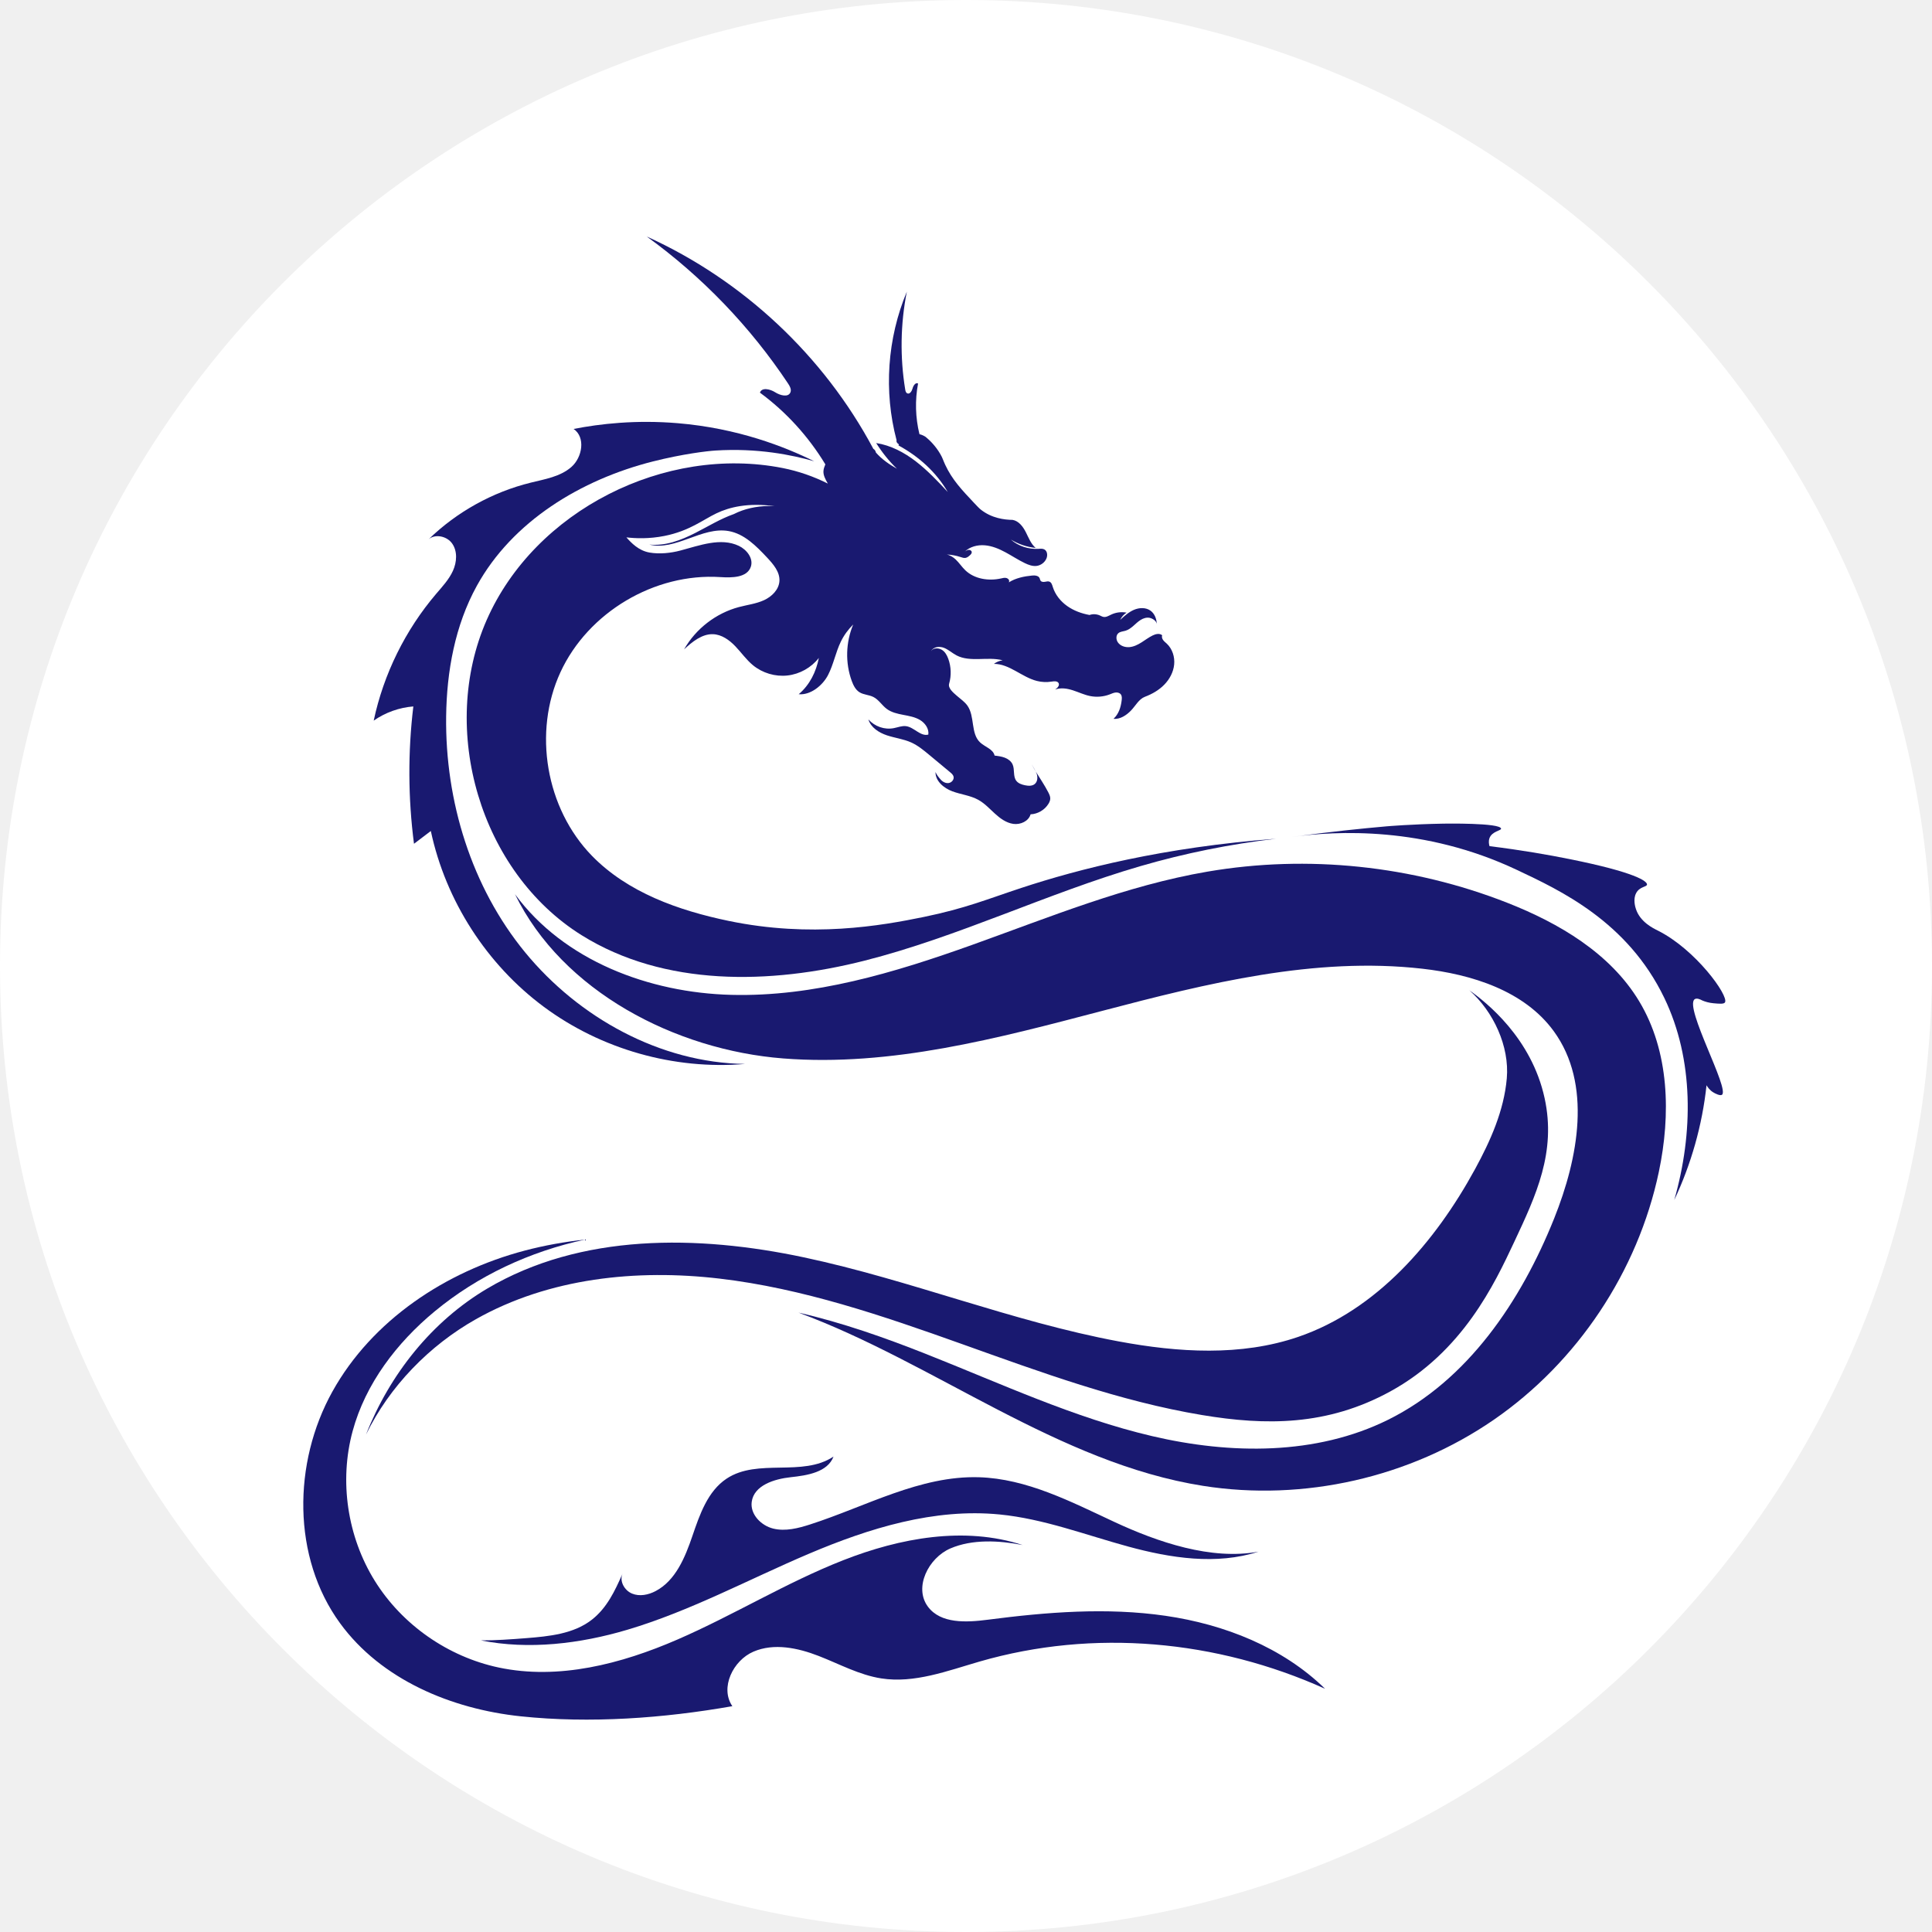
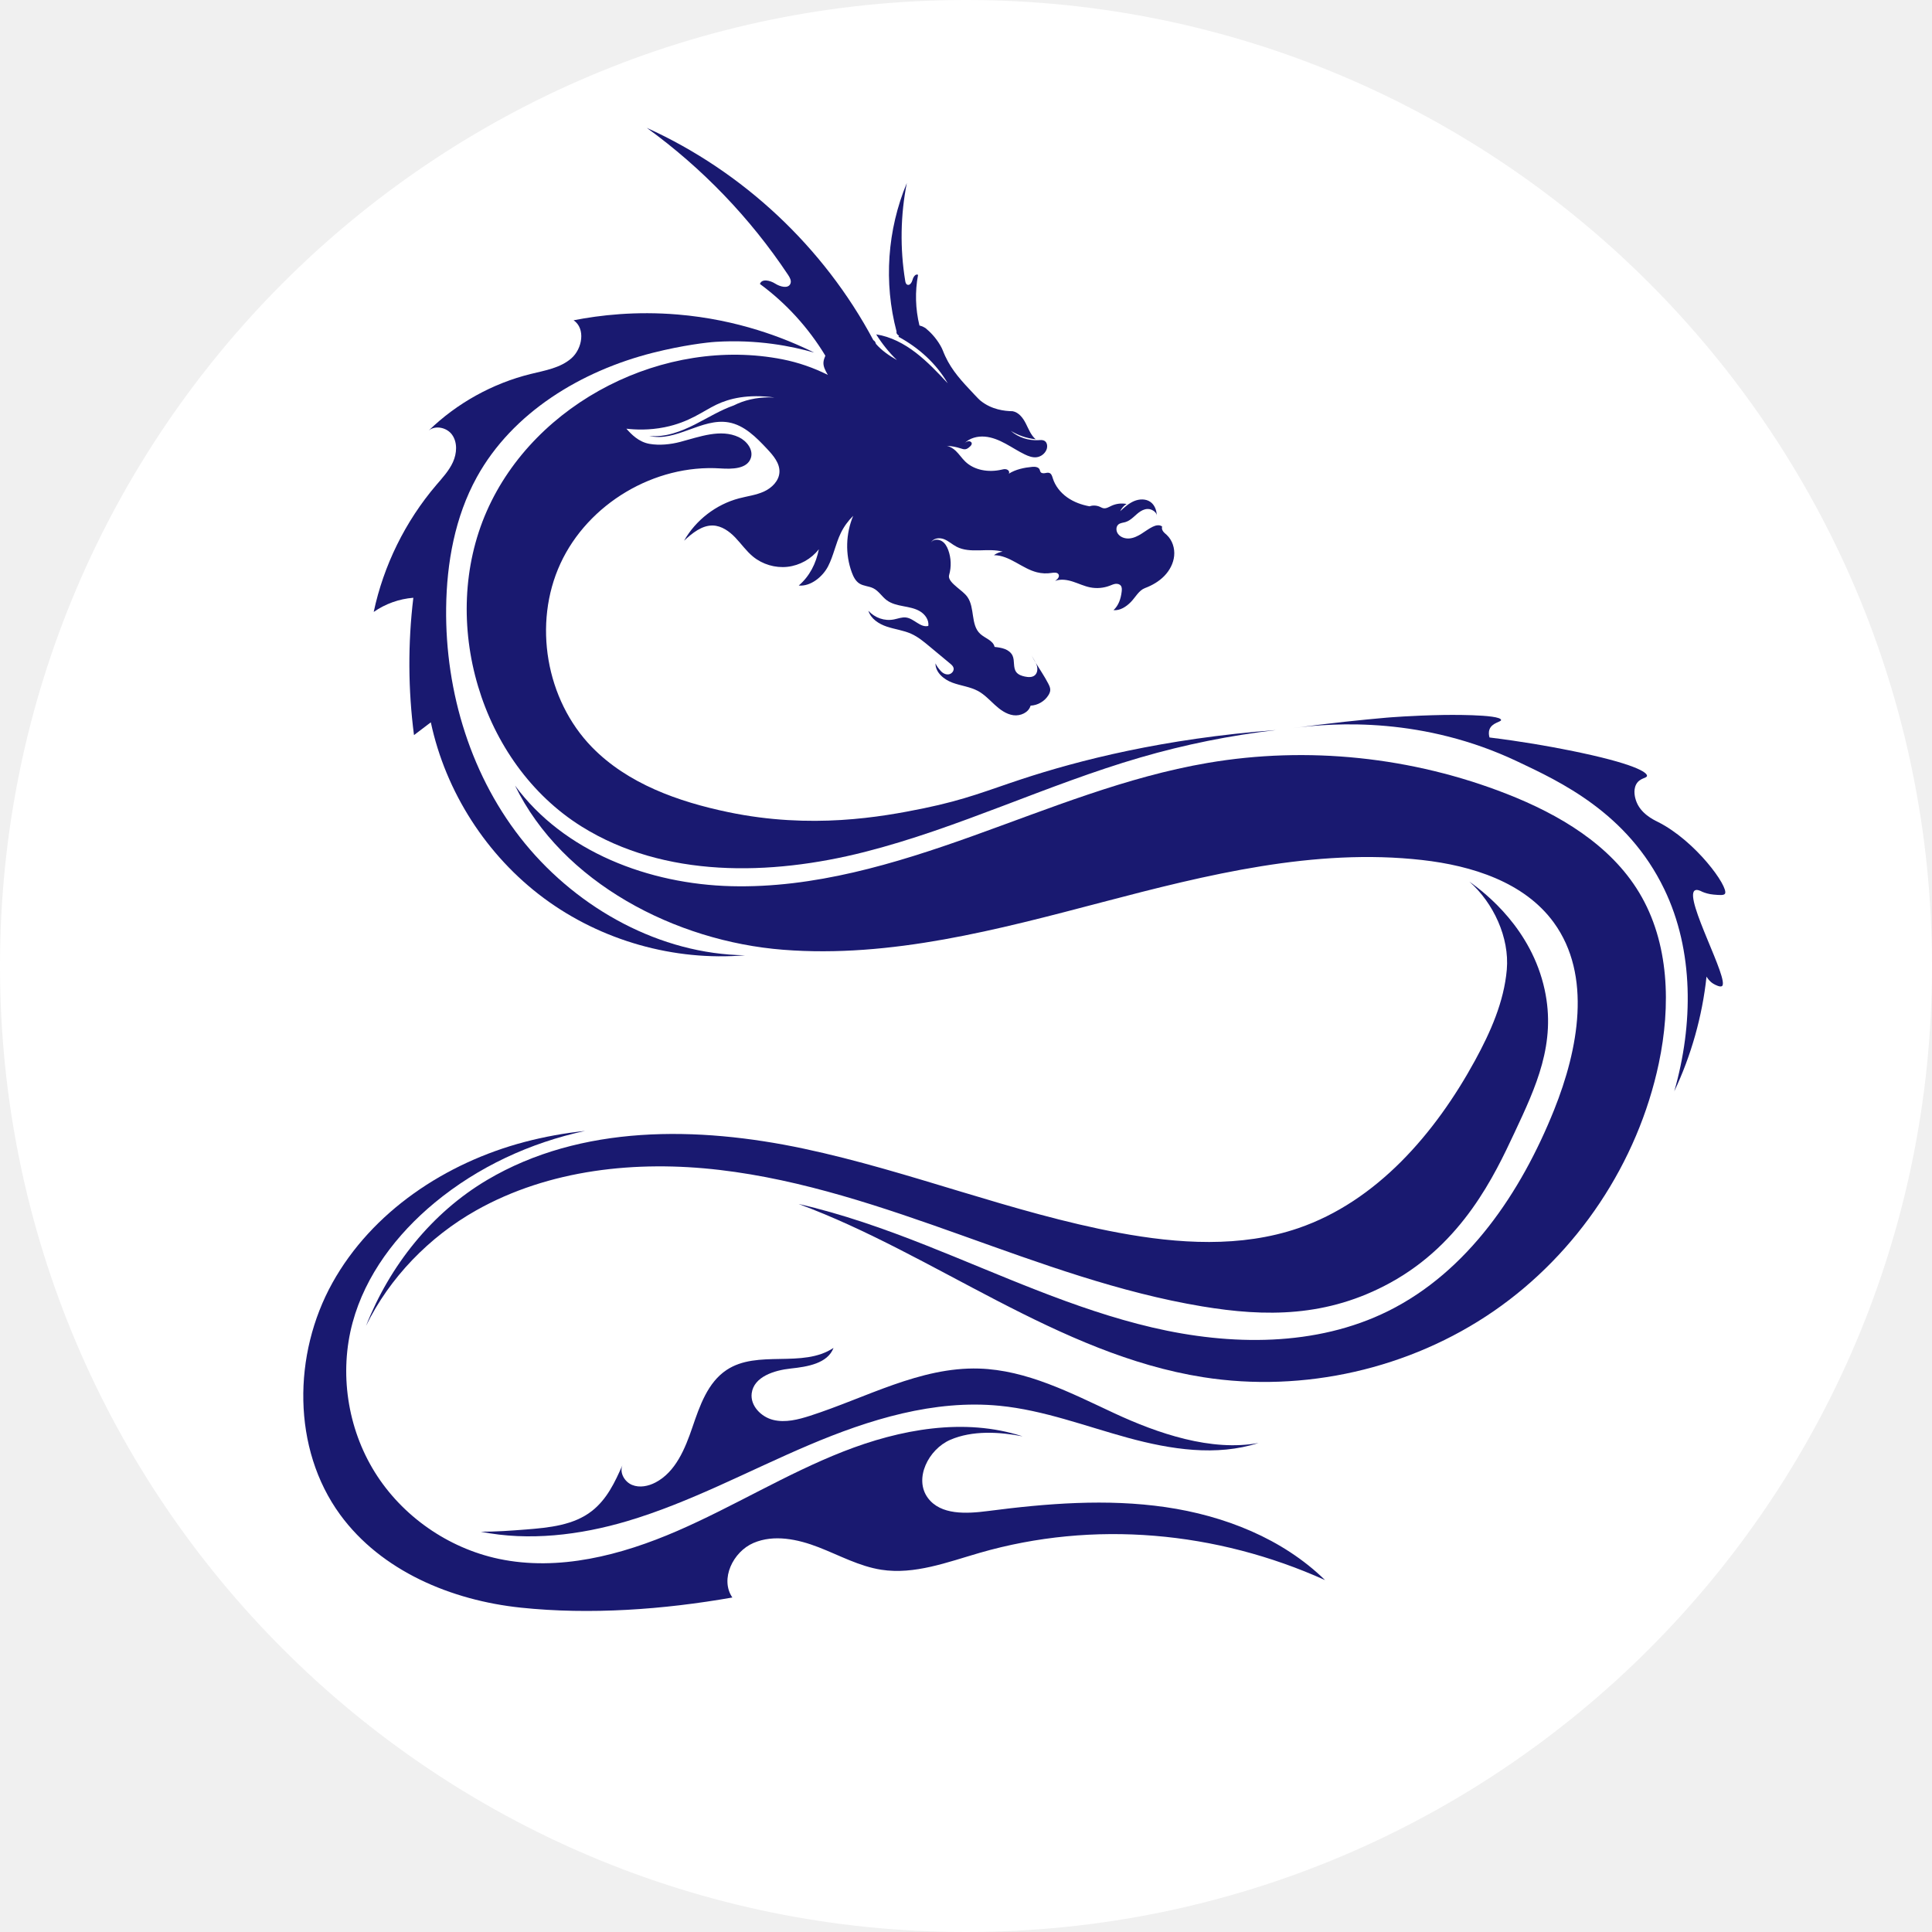
<svg xmlns="http://www.w3.org/2000/svg" version="1.1" id="svg1" width="2666.667" height="2666.667" viewBox="0 0 2666.667 2666.667">
  <defs id="defs1">
    <clipPath id="favicon-clip">
      <circle cx="1333.333" cy="1333.333" r="1333.333" />
    </clipPath>
  </defs>
  <circle id="favicon-bg" cx="1333.333" cy="1333.333" r="1333.333" style="fill:#ffffff;fill-opacity:1;stroke:none" />
  <g id="g1" clip-path="url(#favicon-clip)">
-     <g id="group-R5" transform="translate(-200,-250) scale(1.2)">
+     <g id="group-R5" transform="translate(-200,-400) scale(1.2)">
      <path id="path2" d="m 10185.4,11781.4 c -12.8,21.1 -25.1,42.5 -36.4,64.4 11.4,-21.8 25.8,-42.2 36.4,-64.4" style="fill:#191970;fill-opacity:1;fill-rule:nonzero;stroke:none" transform="matrix(0.1333333,0,0,-0.1333333,0,2666.667)" />
      <path id="path3" d="m 7534.42,10493.5 c 713.73,-148.4 1315.04,-42.3 1685.08,33.8 361.3,74.3 549.8,154.5 841.2,250.4 494.3,162.8 1223.8,350.7 2197.5,424.4 -395.7,-46.2 -787.5,-125.1 -1170,-236.4 -805.9,-234.4 -1567.35,-609.3 -2380.88,-815.7 -813.54,-206.3 -1727.35,-224.8 -2439.4,219.5 -876.1,546.6 -1235.09,1775.8 -818.89,2720.9 416.2,945 1538.17,1508.9 2551.45,1309.8 135.54,-26.7 267.36,-72.3 390.97,-134.3 -1.42,2.5 -2.84,5 -4.26,7.5 -17.32,30.7 -35.18,63.5 -33.64,98.8 0.9,20.7 8.43,40 16.39,59.4 -145.38,240.3 -337.99,452.2 -564.27,618.7 15.94,48.3 88.32,30.6 131.18,3.3 42.87,-27.3 113.98,-47.1 132.22,0.3 9.68,25.2 -5.68,52.4 -20.61,74.9 -326.51,490.9 -741.61,922.7 -1219.26,1268.4 830.17,-376.4 1525.75,-1027.2 1954.71,-1831.5 12.37,-6.8 19.27,-18.5 22.28,-32.1 49.38,-57 114.18,-101.9 181.45,-139.7 -69.06,65.9 -129.15,142.1 -179.1,221.6 125.28,-19.4 241.13,-80.6 341.59,-157.9 100.45,-77.3 189.77,-171.5 275.93,-264.5 -100.69,172.4 -250.12,306.7 -425.51,402.1 1.39,3 2.88,5.9 4.4,8.7 -13.27,7.9 -25.04,21.6 -20.44,35.5 -112.06,422.6 -80.34,878.4 88.3,1281.8 -54.86,-277.4 -59.6,-564.7 -13.91,-843.8 2.09,-12.8 5.61,-27.4 17.23,-33 21.9,-10.7 40.39,19.5 46.53,43 6.14,23.6 25.8,53.5 47.15,41.7 -27.33,-144.3 -23.03,-294.4 11.97,-437.1 25.75,-6.1 44.81,-17.7 54,-23.9 35.49,-29.4 84.9,-77 125.63,-147.1 22.15,-38.1 22.08,-49 42.77,-93.5 59.28,-127.5 142.87,-216.1 248.49,-328.1 29.32,-31.1 44.29,-46.9 59.3,-58.8 93.64,-73.9 203.08,-87.2 273.63,-88 53,-9.4 89.5,-58 113.8,-106 24.4,-48 43.8,-101 84.8,-135.9 -76.5,7.9 -148.3,32.6 -214.19,72.3 64.19,-56.8 152.79,-85.1 238.39,-80.1 17.1,1 35.4,3.1 50.6,-5 26.3,-13.8 29.8,-51.6 18,-78.9 -14.6,-33.8 -48,-58.8 -84.5,-63.4 -35,-4.4 -69.7,8.7 -101.4,23.9 -57.3,27.5 -110.4,62.8 -166.28,93 -55.89,30.2 -115.83,55.7 -179.14,60.9 -63.31,5.3 -130.79,-12 -175.51,-57.1 9.78,8.5 20.17,14.9 32.94,17.2 12.78,2.2 28.19,-5.1 29.74,-18 1.35,-11.2 -7.62,-20.7 -15.98,-28.2 -10.83,-9.8 -22.6,-19.7 -36.94,-22.4 -14.92,-2.7 -29.95,2.8 -44.37,7.5 -38.26,12.6 -78.25,19.8 -118.48,21.5 28.86,-5.5 56.79,-23.2 77.96,-43.4 29.88,-28.5 52.49,-63.9 82.27,-92.5 79.47,-76.3 201.87,-94.3 309.42,-70.3 12.34,2.8 24.86,6.1 37.45,4.9 12.59,-1.2 25.54,-8 30.18,-19.7 2.44,-6.2 1.49,-13.6 -1.8,-19.3 59.14,37.3 131.94,52.4 201.74,59 24.2,2.3 54.2,-0.7 64.2,-22.8 3.2,-7.2 3.8,-15.6 8.4,-22 7.8,-11 23.9,-11.6 37.3,-9.3 13.3,2.3 27.5,6.3 39.9,0.9 16.8,-7.2 22.5,-27.6 27.9,-45.1 20.7,-66.8 66.9,-124.2 124,-164.7 57.1,-40.5 124.5,-64.9 193.3,-77.4 26.9,10.3 61,8 87.4,-3.4 10.9,-4.7 21.1,-11.1 32.7,-13.2 23.3,-4.1 45.3,10.1 66.7,20.2 40.8,19.4 87.9,25.3 132.3,16.6 -23.9,-14.8 -43.2,-36.8 -54.8,-62.3 36.4,33.5 73.9,67.6 119.4,87 45.6,19.3 101.7,21.4 141.9,-7.5 36.3,-26 53.3,-72.6 54.1,-117.3 -0.7,27.2 -35,50 -61.6,55.4 -26.6,5.3 -54.4,-3.7 -77.4,-18 -23.1,-14.3 -42.5,-33.6 -63,-51.5 -20.5,-17.8 -42.8,-34.6 -68.9,-42.2 -20.6,-6 -43.9,-6.7 -60.3,-20.6 -21.8,-18.5 -20.9,-54.6 -4.9,-78.4 21.1,-31.5 62.2,-45.2 100,-42 37.7,3.2 72.8,20.8 104.9,41 32.1,20.2 62.4,43.5 96.5,60.1 25.8,12.6 59.6,20.2 81.2,1.3 -5.3,-13.8 -0.1,-29.8 8.7,-41.8 8.8,-11.9 20.9,-20.9 31.7,-31.1 47.9,-45.2 69.7,-114.4 63.1,-179.9 -6.5,-65.5 -39.5,-126.8 -85.5,-173.8 -46,-47.1 -104.5,-80.6 -166.1,-103.9 -53.5,-20.2 -81.7,-78.9 -121.6,-119.8 -40,-41 -93.1,-75.8 -150.1,-70.7 44.3,40.7 63.3,98.5 70.4,158.3 2.2,18.2 3.8,38.4 -7.3,52.9 -10.4,13.6 -29.6,17.9 -46.6,15.7 -17,-2.3 -32.7,-9.8 -48.8,-16 -53.4,-20.5 -112.7,-25.6 -168.8,-14.4 -51.3,10.2 -98.9,33.3 -148.7,49.4 -49.7,16.1 -104.7,25 -153.6,6.5 18.8,13 40.1,34.3 30.2,54.9 -9.8,20.2 -38.7,17.4 -60.8,13.9 -41.9,-6.8 -85.3,-4.9 -126.5,5.5 -130.2,32.8 -236.69,147.7 -370.98,147.5 22,16.4 48.27,27.1 75.5,30.6 -128.98,34.7 -279.13,-19.3 -397.64,42.3 -37.28,19.3 -68.65,49.5 -107.69,65 -39.04,15.6 -92.32,10.1 -111.45,-27.3 16.84,28.3 61.17,28.1 89.88,11.9 28.72,-16.2 45.98,-47 57.33,-78 25.16,-68.5 27.92,-145.1 7.75,-215.3 -11.46,-39.9 36.38,-78.1 67.59,-105.5 31.22,-27.4 66.79,-50.9 90.58,-84.9 65.09,-93 26.16,-239.4 109.24,-316.8 42.12,-39.2 112.33,-57.1 124.63,-113.3 29.57,-3.4 61.11,-7.6 88.86,-18.4 27.74,-10.7 53.51,-29.8 66.01,-56.8 20.69,-44.7 2.47,-103.3 32.49,-142.4 17.3,-22.6 46.5,-32.4 74.3,-38.2 28.9,-6 62,-8.2 84.7,10.5 24.4,20.2 27,57.7 17.1,87.9 -2.3,6.7 -5,13.2 -8,19.5 35.7,-58.9 75.1,-115.6 106.8,-177.1 9.1,-17.7 18.5,-36.3 18,-56.2 -0.4,-16 -7.2,-31.3 -15.6,-44.9 -32.5,-52.8 -92.1,-87.9 -154.1,-90.5 -16.8,-59.8 -87.6,-91.3 -149.02,-82.6 -61.4,8.7 -114.02,47.7 -159.79,89.6 -45.77,41.8 -88.54,88.4 -142.85,118.3 -68.78,37.9 -149.83,45.6 -223.38,73.1 -73.55,27.5 -146.19,87.8 -145.36,166.3 10.01,-24.1 28.05,-46.1 45.42,-65.6 17.37,-19.5 43.41,-33.2 69.18,-29.1 25.76,4.2 47.85,30.8 41.1,56.1 -4.14,15.4 -17.12,26.7 -29.45,36.9 -59.78,49.7 -119.56,99.4 -179.34,149.1 -49.04,40.8 -98.89,82.1 -157.09,108.1 -66.42,29.8 -140.28,38.2 -209.28,61.3 -69,23.1 -138.01,67.3 -159.31,136.9 55.84,-61.2 138.95,-90.8 220.2,-74.8 34.95,6.8 69.56,21.5 104.87,16.8 69.48,-9.2 124.12,-90.4 191.93,-72.7 6.93,50.5 -27.42,99.3 -71.06,125.6 -43.64,26.4 -95.26,35.1 -145.34,44.7 -50.07,9.5 -101.66,21 -142.5,51.5 -41.51,31 -69.2,79.8 -115.54,102.9 -37.91,19 -84.04,18.4 -119.87,41 -33.64,21.3 -52.43,59.4 -66.14,96.8 -57.35,156.2 -52,334.1 12.42,487.3 -43.85,-43.3 -80.58,-93.6 -107.35,-149.2 -44.36,-92.1 -62.57,-195.3 -109.33,-286.2 -46.75,-90.9 -151.5,-175.7 -253.26,-166 94.19,80 149.99,191.8 173.56,313.1 -65.22,-83.9 -165.23,-139.9 -270.86,-151.6 -105.63,-11.7 -215.48,21 -297.52,88.5 -57.68,47.5 -100.75,110 -152.47,164 -51.72,53.9 -117.59,101.2 -192.26,103.8 -94.83,3.2 -180.09,-66.3 -249.47,-131 100.95,177.9 275.51,312.6 473.25,365.1 72.21,19.1 147.83,28 215.8,59 67.96,31.1 129.39,91.6 133.52,166.1 4.31,78 -52.74,144.4 -106.18,201.4 -93.61,99.8 -196.95,205.1 -331.7,229 -231.26,41 -457.38,-173.4 -685.19,-116.3 137.68,-14.8 273.72,37.1 397.09,100 110.09,56.1 216.47,122.1 332.66,162.9 90.88,46.3 195.13,68.2 297.69,69.3 17.89,0.2 35.75,-0.3 53.56,-1.2 -229.92,31.5 -389.87,-8.3 -501.75,-61.8 -117.23,-56.2 -232.7,-151.8 -447.29,-194.8 -134.38,-26.8 -250.41,-21.6 -329.22,-12.5 41.92,-47.2 105.47,-114.6 199.74,-130.9 85.38,-14.8 181.67,-5 265.21,17.1 167.08,44.1 348.61,114.6 504.82,40.7 68.81,-32.5 128.26,-108.8 103.62,-180.8 -32.26,-94.3 -162.34,-95.3 -261.77,-88.8 -567.96,37.4 -1142.2,-304 -1380.63,-820.9 -238.44,-516.8 -125.49,-1175.2 271.58,-1583.1 308.12,-316.4 745.84,-471.6 1178.27,-561.6" style="fill:#191970;fill-opacity:1;fill-rule:nonzero;stroke:none" transform="matrix(0.1333333,0,0,-0.1333333,0,2666.667)" />
      <path id="path4" d="m 11629.5,5619.4 c -1251.1,197.1 -2315.17,1059.5 -3490.83,1494.5 374.19,-85.2 741.21,-214.8 1098.46,-356.1 644.85,-254.9 1277.87,-551.5 1953.07,-709.5 675.2,-158.1 1412.6,-166.5 2034,141.2 687.8,340.6 1147.2,1023.9 1432.7,1736.3 209.4,522.4 328.2,1160 -2.6,1615.3 -253.8,349.3 -706.7,491.4 -1135.7,539.8 -927,104.7 -1855.7,-126.4 -2758,-363.3 -902.28,-236.9 -1824.07,-483.7 -2754.1,-410.9 -930.03,72.7 -1904.64,578.3 -2313.75,1416.7 420.68,-572.8 1156.01,-850.3 1866.47,-868.2 710.47,-18 1406.24,191.1 2075.38,430.5 669.1,239.5 1332.2,513 2032.7,632.7 863.8,147.7 1767.1,52.1 2582.9,-267.9 449.5,-176.2 890.8,-436.6 1140.1,-850.1 261.3,-433.5 274.2,-977.8 169.7,-1473.1 -181.2,-858.6 -702.3,-1640.6 -1424.8,-2138.4 -722.6,-497.8 -1638.9,-706.1 -2505.7,-569.5" style="fill:#191970;fill-opacity:1;fill-rule:nonzero;stroke:none" transform="matrix(0.1333333,0,0,-0.1333333,0,2666.667)" />
      <path id="path5" d="m 4407.38,6061.9 c 205.01,520.1 567.47,976.4 1045.98,1259.6 808.19,478.2 1815.49,463.9 2731.77,269.2 916.27,-194.7 1793.88,-553.3 2714.67,-724.9 513.6,-95.7 1054.3,-130.4 1549.1,38.8 676.1,231.3 1181,815.7 1526.1,1447.9 133.1,244 249.3,504.8 273.6,782.4 24.2,277.6 -115.6,576.1 -322.9,759.6 145.1,-102.8 535.3,-408.8 649.1,-930.4 101.5,-464.9 -73.8,-838.8 -261.4,-1238.8 -170.1,-362.7 -445,-948.8 -1070.1,-1291.3 -544.3,-298.2 -1074.6,-295 -1623.5,-203.6 -712.1,118.5 -1394.5,370.9 -2075.03,613.8 -680.54,242.9 -1370.4,479.2 -2087.26,563.2 -716.86,84 -1471.2,5.6 -2101.52,-349.9 -402.83,-227.2 -746.08,-580.1 -948.61,-995.6" style="fill:#191970;fill-opacity:1;fill-rule:nonzero;stroke:none" transform="matrix(0.1333333,0,0,-0.1333333,0,2666.667)" />
      <path id="path6" d="m 6198.39,14737.1 c 228.4,44.7 536.72,79.9 897.92,49.7 520.04,-43.5 925.01,-203.8 1177.27,-328.4 -190.7,54.4 -488.23,115.5 -851.79,92.5 -68.03,-4.3 -279.45,-28.4 -540.61,-94.5 -617.99,-156.5 -1210.58,-514.7 -1518.09,-1073.2 -187.85,-341.1 -259.49,-736.4 -264.37,-1125.8 -9.17,-730.2 217.91,-1470.8 681.11,-2035.3 463.21,-564.5 1167.32,-953.3 1897.49,-962.9 -612.33,-52.1 -1241.57,126.4 -1735.25,492.4 -493.67,366 -847.4,916.2 -975.47,1517.2 -48.4,-36.7 -96.8,-73.4 -145.19,-110.2 -51.2,392.6 -53.11,791.6 -5.69,1184.7 -122.11,-9.5 -241.46,-52.2 -341.9,-122.3 85.54,401.8 272.66,781.5 539.14,1094.1 53.29,62.5 110.56,123.7 144.48,198.6 33.91,74.8 40.32,168.1 -7,235.3 -44.42,63 -144.7,85.2 -202.11,37 243.55,236.2 550.49,406.5 879.89,487.8 122.9,30.3 255.32,51.6 350.62,135 95.29,83.3 124.07,256.9 19.55,328.3" style="fill:#191970;fill-opacity:1;fill-rule:nonzero;stroke:none" transform="matrix(0.1333333,0,0,-0.1333333,0,2666.667)" />
      <path id="path7" d="m 15607.4,9828.7 c -318.6,660.9 -900,928.9 -1272.6,1104.9 -801.7,378.5 -1556.5,336 -1939.5,284.2 332.7,45 609.7,73.1 815.2,91.1 10.8,0.9 216.1,18.5 492.7,23.4 0,0 493.3,8.6 496.1,-43.7 0.9,-16.6 -79,-22.5 -100.2,-81.7 -9.2,-25.7 -4.6,-51.7 0.3,-68.9 278.4,-34.2 512.5,-75.7 690.5,-111.5 568.8,-114.3 671.6,-191.3 668.2,-220.1 -2.6,-21.1 -62.9,-16.4 -93.2,-72.4 -29.6,-54.6 -7.2,-123.6 -2.4,-138.2 36.9,-113.2 150.9,-166.9 188,-185.5 327.2,-163.5 613.9,-562.6 580.5,-619.7 -9.3,-15.9 -47.3,-12.5 -98.8,-7.9 -41.1,3.6 -74.2,14.5 -96.6,23.9 -17.7,9.6 -49.9,24.5 -67.5,10.1 -88.1,-72 305,-775 236.7,-823.5 -15.8,-11.1 -58.8,10.6 -76.6,21.8 -29.9,18.8 -47.5,44.5 -56.6,60.3 -36.9,-344.5 -132.6,-681 -278.2,-989.5 164.9,577.7 169.5,1212.7 -86,1742.9" style="fill:#191970;fill-opacity:1;fill-rule:nonzero;stroke:none" transform="matrix(0.1333333,0,0,-0.1333333,0,2666.667)" />
      <path id="path8" d="m 4117.64,6433.2 c 342.22,615.5 977.08,1036 1658.02,1215.6 171.57,45.3 345.87,76.4 521.63,95.2 -474.2,-102 -924.84,-310.7 -1297.99,-619.7 -326.61,-270.4 -596.53,-623.8 -707.43,-1033.1 -116.97,-431.7 -45.15,-910.5 190.9,-1290.4 236.04,-379.9 632.31,-655.9 1069.89,-748.5 517.08,-109.3 1056.37,30.9 1541.18,241.4 484.81,210.4 937.8,490.9 1429.76,684.1 491.95,193.1 1045.79,294.9 1548.4,131.3 -202.5,39.7 -434.02,52.1 -623.48,-29.5 -189.45,-81.7 -316.88,-336.2 -194.02,-501.9 110.41,-148.9 332.6,-136.9 516.45,-113 508.65,66 1025.85,107.6 1533.45,33.9 507.7,-73.8 1009.3,-271.2 1376.4,-629.4 -935.2,421.1 -1995.8,519.6 -2981.03,234.5 -277.58,-80.3 -561.16,-189.5 -846.72,-145.3 -190.09,29.4 -362.43,124.7 -541.8,194.2 -179.37,69.5 -384.39,112.7 -561.16,36.9 -176.77,-75.9 -291.04,-311.9 -182.37,-470.6 -592.8,-104.2 -1226.43,-150.4 -1825.05,-87.5 -598.62,62.8 -1203.95,316.3 -1558.73,802.6 -415.1,568.8 -408.51,1383.8 -66.3,1999.2" style="fill:#191970;fill-opacity:1;fill-rule:nonzero;stroke:none" transform="matrix(0.1333333,0,0,-0.1333333,0,2666.667)" />
      <path id="path9" d="m 7920.75,5250.8 c 104.94,-25.5 214.92,2.8 317.72,35.9 482.9,155.5 949.04,422.2 1456.14,407.2 413.09,-12.3 793.79,-211 1168.49,-385.5 374.6,-174.5 837.4,-332.4 1243.6,-256.4 -362.5,-117.3 -758.2,-55.9 -1125.8,44.4 -367.6,100.3 -728.1,239.1 -1107.32,276.4 -563.74,55.4 -1125.36,-117.9 -1646.67,-339.5 -521.32,-221.6 -1023.35,-494.3 -1566.39,-655.5 -407.43,-121 -849.94,-174 -1262.19,-91.4 129.22,-0.4 259.66,9.1 387.37,19.1 200.39,15.7 413.74,36.3 571.6,160.7 127.95,100.8 196.9,245.6 262.31,394.8 -27.23,-64.9 17.85,-144 82.89,-170.8 65.05,-26.9 140.96,-11.3 203.22,21.6 172.94,91.1 254.28,290.5 317.39,475.5 63.11,185 131.8,385.8 294.48,494.1 268.89,179.2 654,11.7 922.91,190.8 -51.03,-134.8 -225.14,-162.6 -368.45,-177.9 -143.32,-15.2 -318.93,-70.6 -337.39,-213.6 -13.84,-107.1 81.16,-204.3 186.09,-229.9" style="fill:#191970;fill-opacity:1;fill-rule:nonzero;stroke:none" transform="matrix(0.1333333,0,0,-0.1333333,0,2666.667)" />
    </g>
  </g>
</svg>
